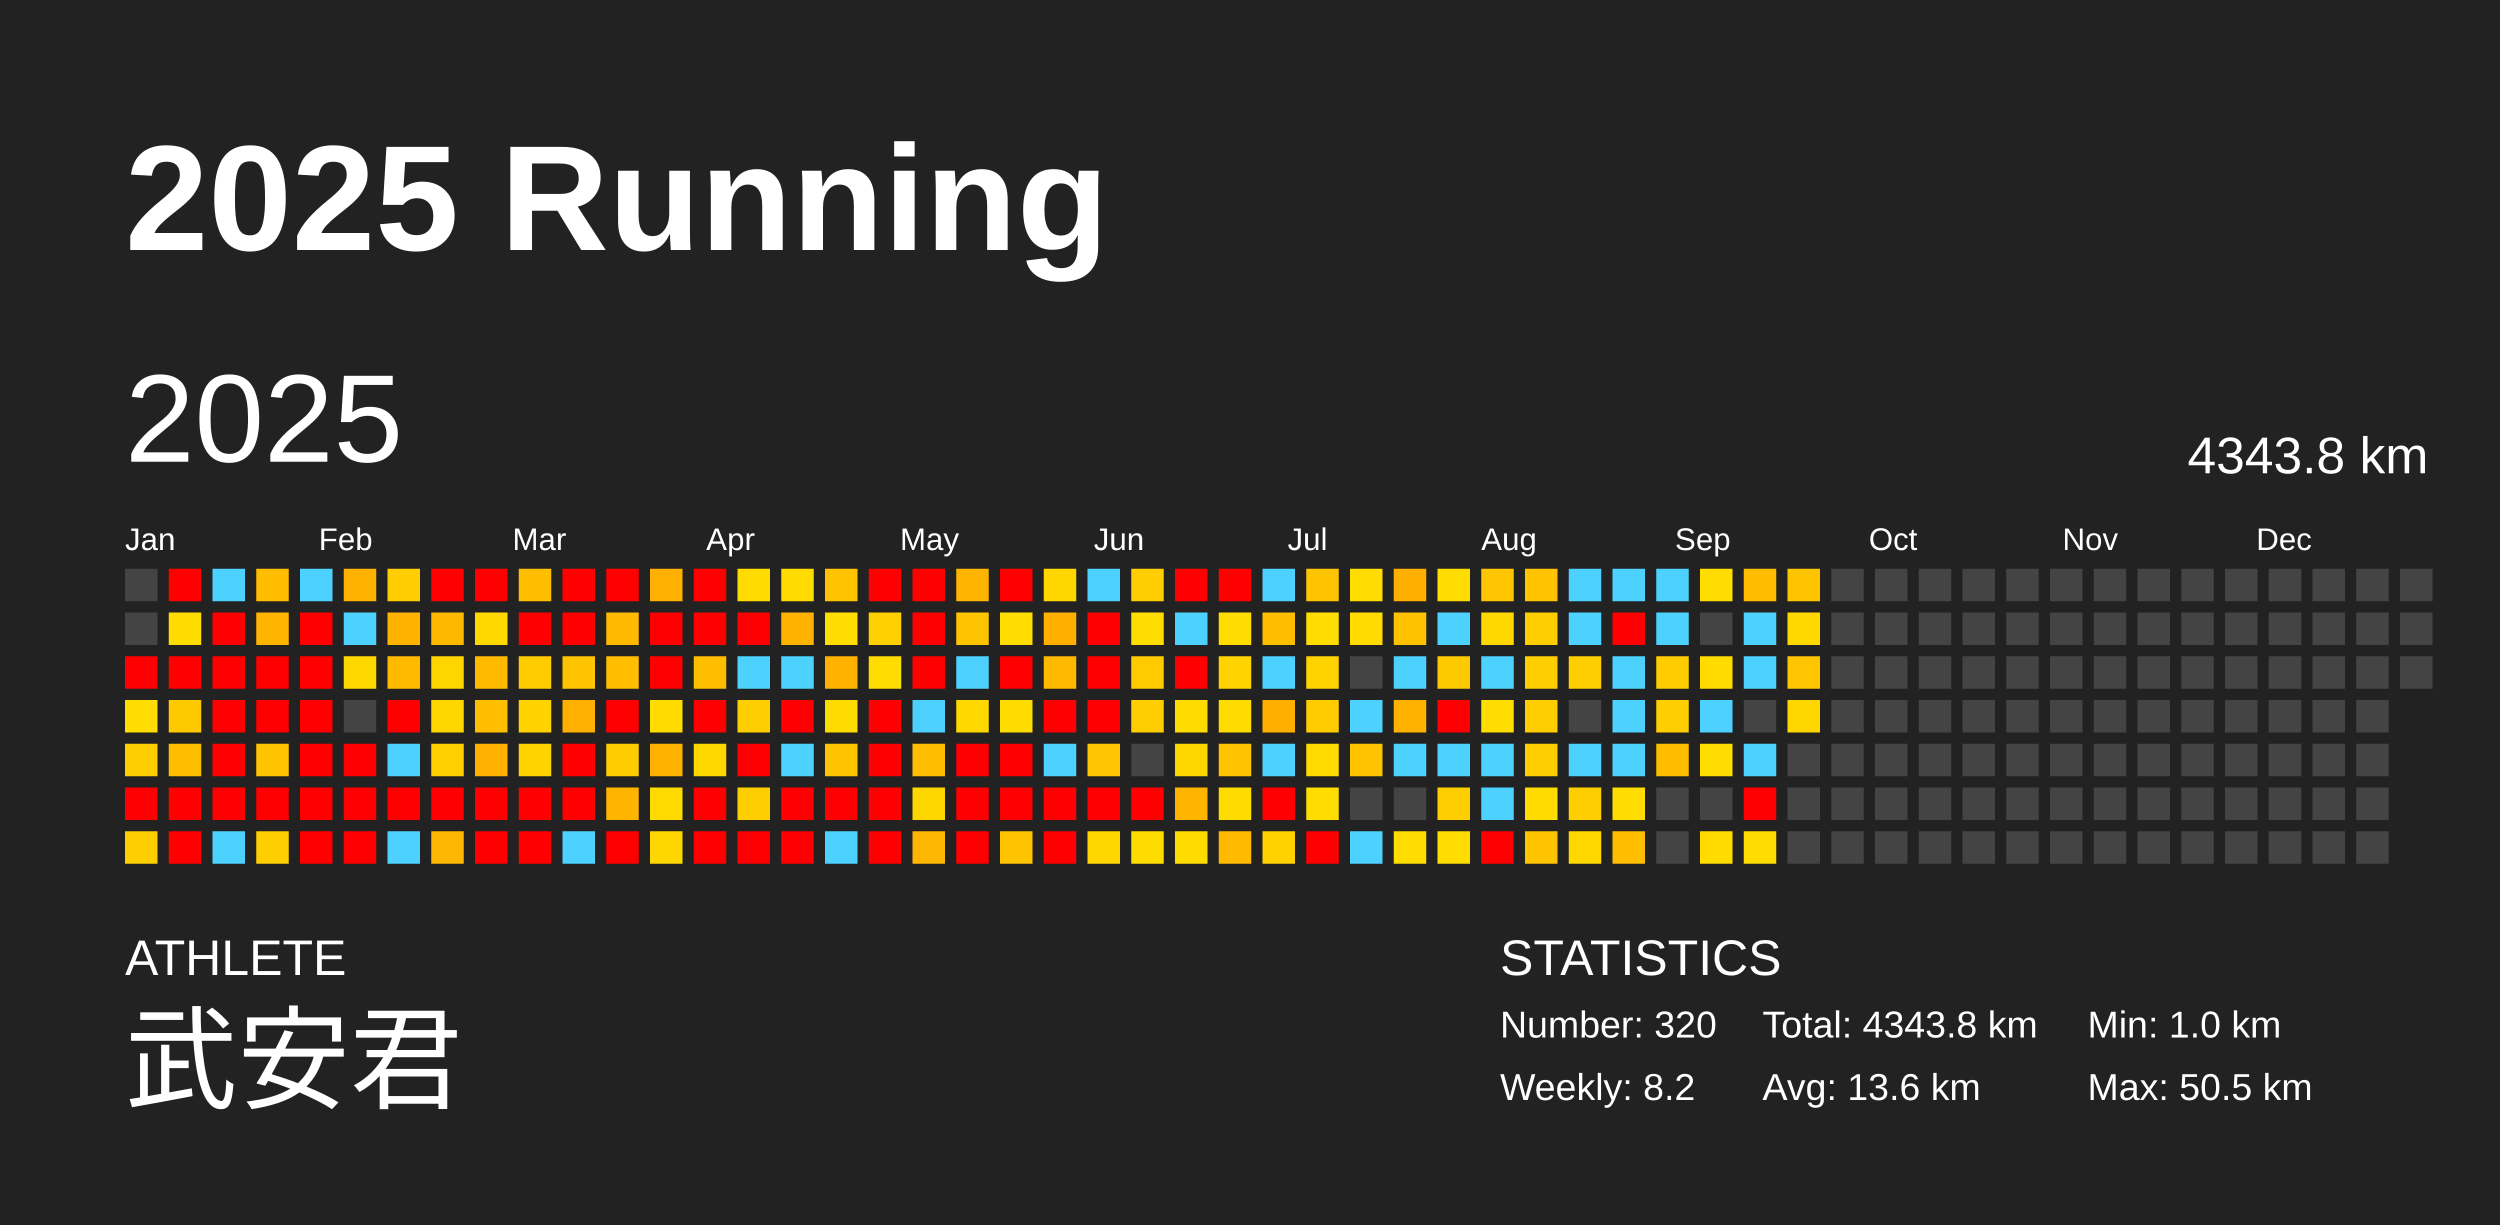
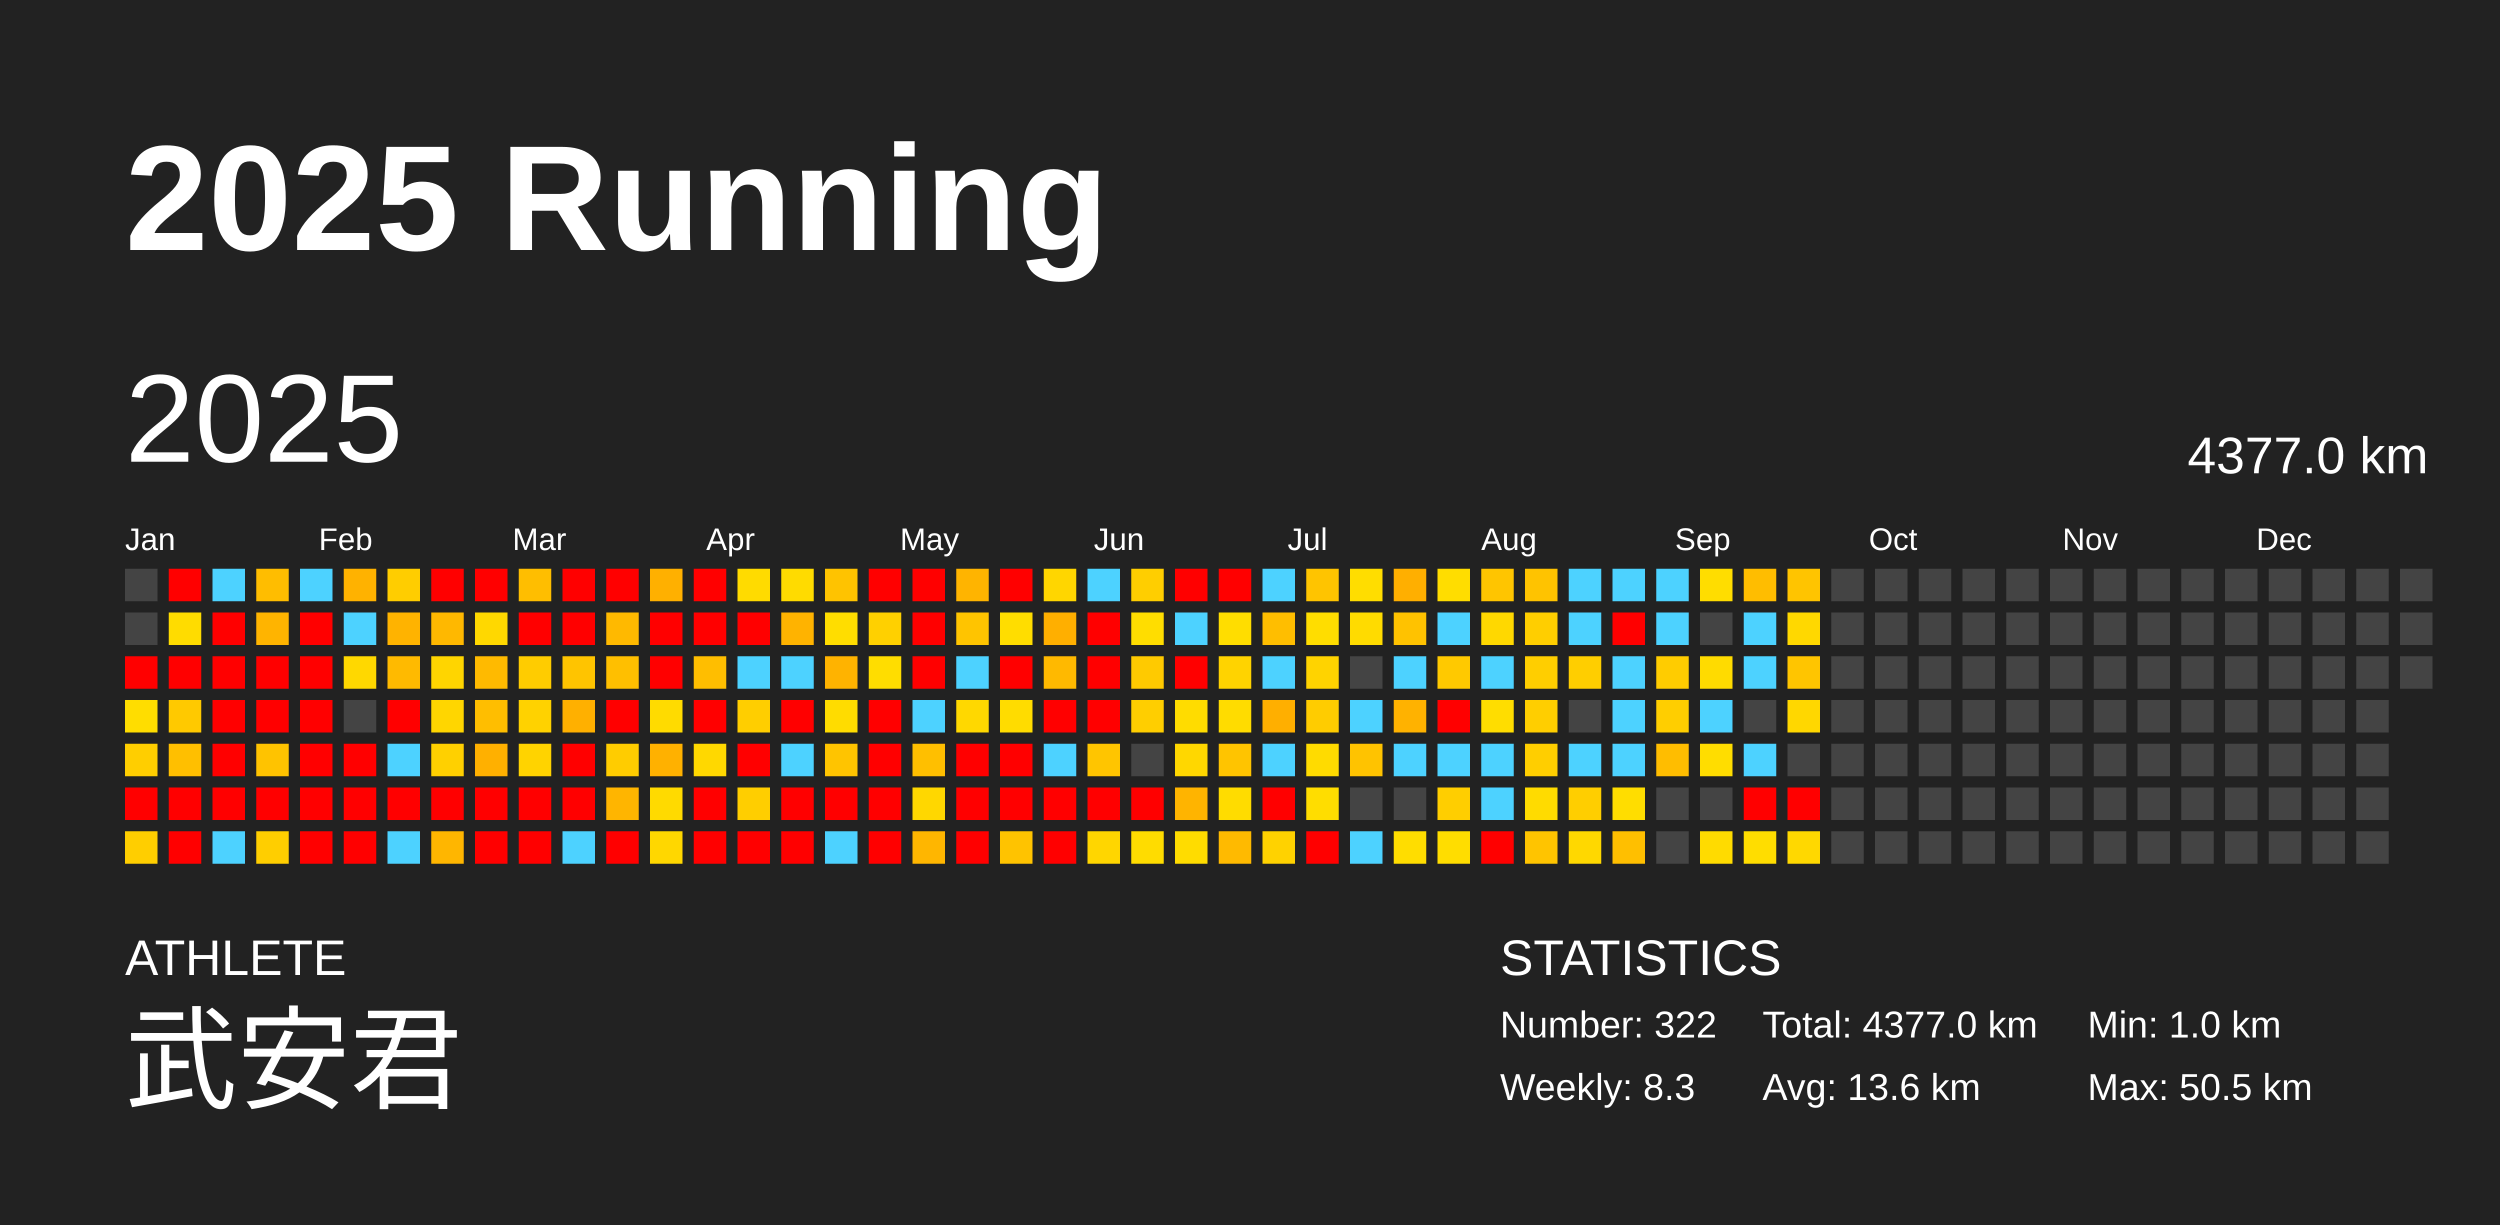
<svg xmlns="http://www.w3.org/2000/svg" baseProfile="full" height="98mm" version="1.1" viewBox="0,0,200,98" width="200mm">
  <defs />
  <rect fill="#222222" height="98" width="200" x="0" y="0" />
  <text fill="#FFFFFF" style="font-size:12px; font-family:Arial; font-weight:bold;" x="10" y="20">2025 Running</text>
  <text fill="#FFFFFF" style="font-size:4px; font-family:Arial" x="10" y="78">ATHLETE</text>
  <text fill="#FFFFFF" style="font-size:9px; font-family:Arial" x="10" y="88">武安君</text>
  <text fill="#FFFFFF" style="font-size:4px; font-family:Arial" x="120" y="78">STATISTICS</text>
-   <text fill="#FFFFFF" style="font-size:3px; font-family:Arial" x="120" y="83">Number: 320</text>
-   <text fill="#FFFFFF" style="font-size:3px; font-family:Arial" x="120" y="88">Weekly: 8.2</text>
-   <text fill="#FFFFFF" style="font-size:3px; font-family:Arial" x="141" y="83">Total: 4343.8 km</text>
+   <text fill="#FFFFFF" style="font-size:3px; font-family:Arial" x="120" y="83">Number: 322</text>
+   <text fill="#FFFFFF" style="font-size:3px; font-family:Arial" x="120" y="88">Weekly: 8.3</text>
+   <text fill="#FFFFFF" style="font-size:3px; font-family:Arial" x="141" y="83">Total: 4377.0 km</text>
  <text fill="#FFFFFF" style="font-size:3px; font-family:Arial" x="141" y="88">Avg: 13.6 km</text>
  <text fill="#FFFFFF" style="font-size:3px; font-family:Arial" x="167" y="83">Min: 1.0 km</text>
  <text fill="#FFFFFF" style="font-size:3px; font-family:Arial" x="167" y="88">Max: 50.5 km</text>
  <text dominant-baseline="hanging" fill="#FFFFFF" style="font-size:10.0px; font-family:Arial;" x="10" y="30">2025</text>
-   <text dominant-baseline="hanging" fill="#FFFFFF" style="font-size:4.125px; font-family:Arial;" x="175" y="35">4343.8 km</text>
+   <text dominant-baseline="hanging" fill="#FFFFFF" style="font-size:4.125px; font-family:Arial;" x="175" y="35">4377.0 km</text>
  <text fill="#FFFFFF" style="font-size:2.5px; font-family:Arial" x="10.0" y="44">Jan</text>
  <text fill="#FFFFFF" style="font-size:2.5px; font-family:Arial" x="25.5" y="44">Feb</text>
  <text fill="#FFFFFF" style="font-size:2.5px; font-family:Arial" x="41.0" y="44">Mar</text>
  <text fill="#FFFFFF" style="font-size:2.5px; font-family:Arial" x="56.5" y="44">Apr</text>
  <text fill="#FFFFFF" style="font-size:2.5px; font-family:Arial" x="72.0" y="44">May</text>
  <text fill="#FFFFFF" style="font-size:2.5px; font-family:Arial" x="87.5" y="44">Jun</text>
  <text fill="#FFFFFF" style="font-size:2.5px; font-family:Arial" x="103.0" y="44">Jul</text>
  <text fill="#FFFFFF" style="font-size:2.5px; font-family:Arial" x="118.5" y="44">Aug</text>
  <text fill="#FFFFFF" style="font-size:2.5px; font-family:Arial" x="134.0" y="44">Sep</text>
  <text fill="#FFFFFF" style="font-size:2.5px; font-family:Arial" x="149.5" y="44">Oct</text>
  <text fill="#FFFFFF" style="font-size:2.5px; font-family:Arial" x="165.0" y="44">Nov</text>
  <text fill="#FFFFFF" style="font-size:2.5px; font-family:Arial" x="180.5" y="44">Dec</text>
  <rect fill="#444444" height="2.6" width="2.6" x="10.0" y="45.5" />
  <rect fill="#444444" height="2.6" width="2.6" x="10.0" y="49.0" />
  <rect fill="red" height="2.6" width="2.6" x="10.0" y="52.5" />
  <rect fill="#ffdd00" height="2.6" width="2.6" x="10.0" y="56.0" />
  <rect fill="#ffce00" height="2.6" width="2.6" x="10.0" y="59.5" />
  <rect fill="red" height="2.6" width="2.6" x="10.0" y="63.0" />
  <rect fill="#ffce00" height="2.6" width="2.6" x="10.0" y="66.5" />
  <rect fill="red" height="2.6" width="2.6" x="13.5" y="45.5" />
  <rect fill="#ffdc00" height="2.6" width="2.6" x="13.5" y="49.0" />
  <rect fill="red" height="2.6" width="2.6" x="13.5" y="52.5" />
  <rect fill="#ffc900" height="2.6" width="2.6" x="13.5" y="56.0" />
  <rect fill="#ffbf00" height="2.6" width="2.6" x="13.5" y="59.5" />
  <rect fill="red" height="2.6" width="2.6" x="13.5" y="63.0" />
  <rect fill="red" height="2.6" width="2.6" x="13.5" y="66.5" />
  <rect fill="#4dd2ff" height="2.6" width="2.6" x="17.0" y="45.5" />
  <rect fill="red" height="2.6" width="2.6" x="17.0" y="49.0" />
  <rect fill="red" height="2.6" width="2.6" x="17.0" y="52.5" />
  <rect fill="red" height="2.6" width="2.6" x="17.0" y="56.0" />
  <rect fill="red" height="2.6" width="2.6" x="17.0" y="59.5" />
  <rect fill="red" height="2.6" width="2.6" x="17.0" y="63.0" />
  <rect fill="#4dd2ff" height="2.6" width="2.6" x="17.0" y="66.5" />
  <rect fill="#ffbd00" height="2.6" width="2.6" x="20.5" y="45.5" />
  <rect fill="#ffb400" height="2.6" width="2.6" x="20.5" y="49.0" />
  <rect fill="red" height="2.6" width="2.6" x="20.5" y="52.5" />
  <rect fill="red" height="2.6" width="2.6" x="20.5" y="56.0" />
  <rect fill="#ffc300" height="2.6" width="2.6" x="20.5" y="59.5" />
  <rect fill="red" height="2.6" width="2.6" x="20.5" y="63.0" />
  <rect fill="#ffce00" height="2.6" width="2.6" x="20.5" y="66.5" />
  <rect fill="#4dd2ff" height="2.6" width="2.6" x="24.0" y="45.5" />
  <rect fill="red" height="2.6" width="2.6" x="24.0" y="49.0" />
  <rect fill="red" height="2.6" width="2.6" x="24.0" y="52.5" />
  <rect fill="red" height="2.6" width="2.6" x="24.0" y="56.0" />
  <rect fill="red" height="2.6" width="2.6" x="24.0" y="59.5" />
  <rect fill="red" height="2.6" width="2.6" x="24.0" y="63.0" />
  <rect fill="red" height="2.6" width="2.6" x="24.0" y="66.5" />
  <rect fill="#ffb200" height="2.6" width="2.6" x="27.5" y="45.5" />
  <rect fill="#4dd2ff" height="2.6" width="2.6" x="27.5" y="49.0" />
  <rect fill="#ffd800" height="2.6" width="2.6" x="27.5" y="52.5" />
  <rect fill="#444444" height="2.6" width="2.6" x="27.5" y="56.0" />
  <rect fill="red" height="2.6" width="2.6" x="27.5" y="59.5" />
  <rect fill="red" height="2.6" width="2.6" x="27.5" y="63.0" />
  <rect fill="red" height="2.6" width="2.6" x="27.5" y="66.5" />
  <rect fill="#ffcd00" height="2.6" width="2.6" x="31.0" y="45.5" />
  <rect fill="#ffb300" height="2.6" width="2.6" x="31.0" y="49.0" />
  <rect fill="#ffba00" height="2.6" width="2.6" x="31.0" y="52.5" />
  <rect fill="red" height="2.6" width="2.6" x="31.0" y="56.0" />
  <rect fill="#4dd2ff" height="2.6" width="2.6" x="31.0" y="59.5" />
  <rect fill="red" height="2.6" width="2.6" x="31.0" y="63.0" />
  <rect fill="#4dd2ff" height="2.6" width="2.6" x="31.0" y="66.5" />
  <rect fill="red" height="2.6" width="2.6" x="34.5" y="45.5" />
  <rect fill="#ffb800" height="2.6" width="2.6" x="34.5" y="49.0" />
  <rect fill="#ffd500" height="2.6" width="2.6" x="34.5" y="52.5" />
  <rect fill="#ffd600" height="2.6" width="2.6" x="34.5" y="56.0" />
  <rect fill="#ffd000" height="2.6" width="2.6" x="34.5" y="59.5" />
  <rect fill="red" height="2.6" width="2.6" x="34.5" y="63.0" />
  <rect fill="#ffb600" height="2.6" width="2.6" x="34.5" y="66.5" />
  <rect fill="red" height="2.6" width="2.6" x="38.0" y="45.5" />
  <rect fill="#ffd800" height="2.6" width="2.6" x="38.0" y="49.0" />
  <rect fill="#ffba00" height="2.6" width="2.6" x="38.0" y="52.5" />
  <rect fill="#ffbe00" height="2.6" width="2.6" x="38.0" y="56.0" />
  <rect fill="#ffb000" height="2.6" width="2.6" x="38.0" y="59.5" />
  <rect fill="red" height="2.6" width="2.6" x="38.0" y="63.0" />
  <rect fill="red" height="2.6" width="2.6" x="38.0" y="66.5" />
  <rect fill="#ffbe00" height="2.6" width="2.6" x="41.5" y="45.5" />
  <rect fill="red" height="2.6" width="2.6" x="41.5" y="49.0" />
  <rect fill="#ffcc00" height="2.6" width="2.6" x="41.5" y="52.5" />
  <rect fill="#ffd200" height="2.6" width="2.6" x="41.5" y="56.0" />
  <rect fill="#ffd300" height="2.6" width="2.6" x="41.5" y="59.5" />
  <rect fill="red" height="2.6" width="2.6" x="41.5" y="63.0" />
  <rect fill="red" height="2.6" width="2.6" x="41.5" y="66.5" />
  <rect fill="red" height="2.6" width="2.6" x="45.0" y="45.5" />
  <rect fill="red" height="2.6" width="2.6" x="45.0" y="49.0" />
  <rect fill="#ffc400" height="2.6" width="2.6" x="45.0" y="52.5" />
  <rect fill="#ffb000" height="2.6" width="2.6" x="45.0" y="56.0" />
  <rect fill="red" height="2.6" width="2.6" x="45.0" y="59.5" />
  <rect fill="red" height="2.6" width="2.6" x="45.0" y="63.0" />
  <rect fill="#4dd2ff" height="2.6" width="2.6" x="45.0" y="66.5" />
  <rect fill="red" height="2.6" width="2.6" x="48.5" y="45.5" />
  <rect fill="#ffb900" height="2.6" width="2.6" x="48.5" y="49.0" />
  <rect fill="#ffbf00" height="2.6" width="2.6" x="48.5" y="52.5" />
  <rect fill="red" height="2.6" width="2.6" x="48.5" y="56.0" />
  <rect fill="#ffcc00" height="2.6" width="2.6" x="48.5" y="59.5" />
  <rect fill="#ffb500" height="2.6" width="2.6" x="48.5" y="63.0" />
  <rect fill="red" height="2.6" width="2.6" x="48.5" y="66.5" />
  <rect fill="#ffb000" height="2.6" width="2.6" x="52.0" y="45.5" />
  <rect fill="red" height="2.6" width="2.6" x="52.0" y="49.0" />
  <rect fill="red" height="2.6" width="2.6" x="52.0" y="52.5" />
  <rect fill="#ffdb00" height="2.6" width="2.6" x="52.0" y="56.0" />
  <rect fill="#ffb100" height="2.6" width="2.6" x="52.0" y="59.5" />
  <rect fill="#ffda00" height="2.6" width="2.6" x="52.0" y="63.0" />
  <rect fill="#ffd700" height="2.6" width="2.6" x="52.0" y="66.5" />
  <rect fill="red" height="2.6" width="2.6" x="55.5" y="45.5" />
  <rect fill="red" height="2.6" width="2.6" x="55.5" y="49.0" />
  <rect fill="#ffbe00" height="2.6" width="2.6" x="55.5" y="52.5" />
  <rect fill="red" height="2.6" width="2.6" x="55.5" y="56.0" />
  <rect fill="#ffd800" height="2.6" width="2.6" x="55.5" y="59.5" />
  <rect fill="red" height="2.6" width="2.6" x="55.5" y="63.0" />
  <rect fill="red" height="2.6" width="2.6" x="55.5" y="66.5" />
  <rect fill="#ffdb00" height="2.6" width="2.6" x="59.0" y="45.5" />
  <rect fill="red" height="2.6" width="2.6" x="59.0" y="49.0" />
  <rect fill="#4dd2ff" height="2.6" width="2.6" x="59.0" y="52.5" />
  <rect fill="#ffce00" height="2.6" width="2.6" x="59.0" y="56.0" />
  <rect fill="red" height="2.6" width="2.6" x="59.0" y="59.5" />
  <rect fill="#ffce00" height="2.6" width="2.6" x="59.0" y="63.0" />
  <rect fill="red" height="2.6" width="2.6" x="59.0" y="66.5" />
  <rect fill="#ffdb00" height="2.6" width="2.6" x="62.5" y="45.5" />
  <rect fill="#ffb300" height="2.6" width="2.6" x="62.5" y="49.0" />
  <rect fill="#4dd2ff" height="2.6" width="2.6" x="62.5" y="52.5" />
  <rect fill="red" height="2.6" width="2.6" x="62.5" y="56.0" />
  <rect fill="#4dd2ff" height="2.6" width="2.6" x="62.5" y="59.5" />
  <rect fill="red" height="2.6" width="2.6" x="62.5" y="63.0" />
  <rect fill="red" height="2.6" width="2.6" x="62.5" y="66.5" />
  <rect fill="#ffc300" height="2.6" width="2.6" x="66.0" y="45.5" />
  <rect fill="#ffdd00" height="2.6" width="2.6" x="66.0" y="49.0" />
  <rect fill="#ffb300" height="2.6" width="2.6" x="66.0" y="52.5" />
  <rect fill="#ffdc00" height="2.6" width="2.6" x="66.0" y="56.0" />
  <rect fill="#ffc400" height="2.6" width="2.6" x="66.0" y="59.5" />
  <rect fill="red" height="2.6" width="2.6" x="66.0" y="63.0" />
  <rect fill="#4dd2ff" height="2.6" width="2.6" x="66.0" y="66.5" />
  <rect fill="red" height="2.6" width="2.6" x="69.5" y="45.5" />
  <rect fill="#ffd000" height="2.6" width="2.6" x="69.5" y="49.0" />
  <rect fill="#ffdd00" height="2.6" width="2.6" x="69.5" y="52.5" />
  <rect fill="red" height="2.6" width="2.6" x="69.5" y="56.0" />
  <rect fill="red" height="2.6" width="2.6" x="69.5" y="59.5" />
  <rect fill="red" height="2.6" width="2.6" x="69.5" y="63.0" />
  <rect fill="red" height="2.6" width="2.6" x="69.5" y="66.5" />
  <rect fill="red" height="2.6" width="2.6" x="73.0" y="45.5" />
  <rect fill="red" height="2.6" width="2.6" x="73.0" y="49.0" />
  <rect fill="red" height="2.6" width="2.6" x="73.0" y="52.5" />
  <rect fill="#4dd2ff" height="2.6" width="2.6" x="73.0" y="56.0" />
  <rect fill="#ffbf00" height="2.6" width="2.6" x="73.0" y="59.5" />
  <rect fill="#ffd700" height="2.6" width="2.6" x="73.0" y="63.0" />
  <rect fill="#ffb600" height="2.6" width="2.6" x="73.0" y="66.5" />
  <rect fill="#ffb400" height="2.6" width="2.6" x="76.5" y="45.5" />
  <rect fill="#ffc400" height="2.6" width="2.6" x="76.5" y="49.0" />
  <rect fill="#4dd2ff" height="2.6" width="2.6" x="76.5" y="52.5" />
  <rect fill="#ffd800" height="2.6" width="2.6" x="76.5" y="56.0" />
  <rect fill="red" height="2.6" width="2.6" x="76.5" y="59.5" />
  <rect fill="red" height="2.6" width="2.6" x="76.5" y="63.0" />
  <rect fill="red" height="2.6" width="2.6" x="76.5" y="66.5" />
  <rect fill="red" height="2.6" width="2.6" x="80.0" y="45.5" />
  <rect fill="#ffdd00" height="2.6" width="2.6" x="80.0" y="49.0" />
  <rect fill="red" height="2.6" width="2.6" x="80.0" y="52.5" />
  <rect fill="#ffdc00" height="2.6" width="2.6" x="80.0" y="56.0" />
  <rect fill="red" height="2.6" width="2.6" x="80.0" y="59.5" />
  <rect fill="red" height="2.6" width="2.6" x="80.0" y="63.0" />
  <rect fill="#ffc300" height="2.6" width="2.6" x="80.0" y="66.5" />
  <rect fill="#ffd600" height="2.6" width="2.6" x="83.5" y="45.5" />
  <rect fill="#ffaf00" height="2.6" width="2.6" x="83.5" y="49.0" />
  <rect fill="#ffb900" height="2.6" width="2.6" x="83.5" y="52.5" />
  <rect fill="red" height="2.6" width="2.6" x="83.5" y="56.0" />
  <rect fill="#4dd2ff" height="2.6" width="2.6" x="83.5" y="59.5" />
  <rect fill="red" height="2.6" width="2.6" x="83.5" y="63.0" />
  <rect fill="red" height="2.6" width="2.6" x="83.5" y="66.5" />
  <rect fill="#4dd2ff" height="2.6" width="2.6" x="87.0" y="45.5" />
  <rect fill="red" height="2.6" width="2.6" x="87.0" y="49.0" />
  <rect fill="red" height="2.6" width="2.6" x="87.0" y="52.5" />
  <rect fill="red" height="2.6" width="2.6" x="87.0" y="56.0" />
  <rect fill="#ffc500" height="2.6" width="2.6" x="87.0" y="59.5" />
  <rect fill="red" height="2.6" width="2.6" x="87.0" y="63.0" />
  <rect fill="#ffd600" height="2.6" width="2.6" x="87.0" y="66.5" />
  <rect fill="#ffce00" height="2.6" width="2.6" x="90.5" y="45.5" />
  <rect fill="#ffdd00" height="2.6" width="2.6" x="90.5" y="49.0" />
  <rect fill="#ffca00" height="2.6" width="2.6" x="90.5" y="52.5" />
  <rect fill="#ffce00" height="2.6" width="2.6" x="90.5" y="56.0" />
  <rect fill="#444444" height="2.6" width="2.6" x="90.5" y="59.5" />
  <rect fill="red" height="2.6" width="2.6" x="90.5" y="63.0" />
  <rect fill="#ffdc00" height="2.6" width="2.6" x="90.5" y="66.5" />
  <rect fill="red" height="2.6" width="2.6" x="94.0" y="45.5" />
  <rect fill="#4dd2ff" height="2.6" width="2.6" x="94.0" y="49.0" />
  <rect fill="red" height="2.6" width="2.6" x="94.0" y="52.5" />
  <rect fill="#ffdc00" height="2.6" width="2.6" x="94.0" y="56.0" />
  <rect fill="#ffd700" height="2.6" width="2.6" x="94.0" y="59.5" />
  <rect fill="#ffb400" height="2.6" width="2.6" x="94.0" y="63.0" />
  <rect fill="#ffdc00" height="2.6" width="2.6" x="94.0" y="66.5" />
  <rect fill="red" height="2.6" width="2.6" x="97.5" y="45.5" />
  <rect fill="#ffdd00" height="2.6" width="2.6" x="97.5" y="49.0" />
  <rect fill="#ffd300" height="2.6" width="2.6" x="97.5" y="52.5" />
  <rect fill="#ffdc00" height="2.6" width="2.6" x="97.5" y="56.0" />
  <rect fill="#ffc400" height="2.6" width="2.6" x="97.5" y="59.5" />
  <rect fill="#ffdc00" height="2.6" width="2.6" x="97.5" y="63.0" />
  <rect fill="#ffba00" height="2.6" width="2.6" x="97.5" y="66.5" />
  <rect fill="#4dd2ff" height="2.6" width="2.6" x="101.0" y="45.5" />
  <rect fill="#ffbe00" height="2.6" width="2.6" x="101.0" y="49.0" />
  <rect fill="#4dd2ff" height="2.6" width="2.6" x="101.0" y="52.5" />
  <rect fill="#ffaf00" height="2.6" width="2.6" x="101.0" y="56.0" />
  <rect fill="#4dd2ff" height="2.6" width="2.6" x="101.0" y="59.5" />
  <rect fill="red" height="2.6" width="2.6" x="101.0" y="63.0" />
  <rect fill="#ffd200" height="2.6" width="2.6" x="101.0" y="66.5" />
  <rect fill="#ffc400" height="2.6" width="2.6" x="104.5" y="45.5" />
  <rect fill="#ffdd00" height="2.6" width="2.6" x="104.5" y="49.0" />
  <rect fill="#ffd300" height="2.6" width="2.6" x="104.5" y="52.5" />
  <rect fill="#ffcc00" height="2.6" width="2.6" x="104.5" y="56.0" />
  <rect fill="#ffdb00" height="2.6" width="2.6" x="104.5" y="59.5" />
  <rect fill="#ffdd00" height="2.6" width="2.6" x="104.5" y="63.0" />
  <rect fill="red" height="2.6" width="2.6" x="104.5" y="66.5" />
  <rect fill="#ffdd00" height="2.6" width="2.6" x="108.0" y="45.5" />
  <rect fill="#ffdb00" height="2.6" width="2.6" x="108.0" y="49.0" />
  <rect fill="#444444" height="2.6" width="2.6" x="108.0" y="52.5" />
  <rect fill="#4dd2ff" height="2.6" width="2.6" x="108.0" y="56.0" />
  <rect fill="#ffc300" height="2.6" width="2.6" x="108.0" y="59.5" />
  <rect fill="#444444" height="2.6" width="2.6" x="108.0" y="63.0" />
  <rect fill="#4dd2ff" height="2.6" width="2.6" x="108.0" y="66.5" />
  <rect fill="#ffaf00" height="2.6" width="2.6" x="111.5" y="45.5" />
  <rect fill="#ffc200" height="2.6" width="2.6" x="111.5" y="49.0" />
  <rect fill="#4dd2ff" height="2.6" width="2.6" x="111.5" y="52.5" />
  <rect fill="#ffb200" height="2.6" width="2.6" x="111.5" y="56.0" />
  <rect fill="#4dd2ff" height="2.6" width="2.6" x="111.5" y="59.5" />
  <rect fill="#444444" height="2.6" width="2.6" x="111.5" y="63.0" />
  <rect fill="#ffdd00" height="2.6" width="2.6" x="111.5" y="66.5" />
  <rect fill="#ffdd00" height="2.6" width="2.6" x="115.0" y="45.5" />
  <rect fill="#4dd2ff" height="2.6" width="2.6" x="115.0" y="49.0" />
  <rect fill="#ffc900" height="2.6" width="2.6" x="115.0" y="52.5" />
  <rect fill="red" height="2.6" width="2.6" x="115.0" y="56.0" />
  <rect fill="#4dd2ff" height="2.6" width="2.6" x="115.0" y="59.5" />
  <rect fill="#ffce00" height="2.6" width="2.6" x="115.0" y="63.0" />
  <rect fill="#ffdd00" height="2.6" width="2.6" x="115.0" y="66.5" />
  <rect fill="#ffc500" height="2.6" width="2.6" x="118.5" y="45.5" />
  <rect fill="#ffd800" height="2.6" width="2.6" x="118.5" y="49.0" />
  <rect fill="#4dd2ff" height="2.6" width="2.6" x="118.5" y="52.5" />
  <rect fill="#ffdd00" height="2.6" width="2.6" x="118.5" y="56.0" />
  <rect fill="#4dd2ff" height="2.6" width="2.6" x="118.5" y="59.5" />
  <rect fill="#4dd2ff" height="2.6" width="2.6" x="118.5" y="63.0" />
  <rect fill="red" height="2.6" width="2.6" x="118.5" y="66.5" />
  <rect fill="#ffc300" height="2.6" width="2.6" x="122.0" y="45.5" />
  <rect fill="#ffce00" height="2.6" width="2.6" x="122.0" y="49.0" />
  <rect fill="#ffce00" height="2.6" width="2.6" x="122.0" y="52.5" />
  <rect fill="#ffce00" height="2.6" width="2.6" x="122.0" y="56.0" />
  <rect fill="#ffce00" height="2.6" width="2.6" x="122.0" y="59.5" />
  <rect fill="#ffdb00" height="2.6" width="2.6" x="122.0" y="63.0" />
  <rect fill="#ffc400" height="2.6" width="2.6" x="122.0" y="66.5" />
  <rect fill="#4dd2ff" height="2.6" width="2.6" x="125.5" y="45.5" />
  <rect fill="#4dd2ff" height="2.6" width="2.6" x="125.5" y="49.0" />
  <rect fill="#ffce00" height="2.6" width="2.6" x="125.5" y="52.5" />
  <rect fill="#444444" height="2.6" width="2.6" x="125.5" y="56.0" />
  <rect fill="#4dd2ff" height="2.6" width="2.6" x="125.5" y="59.5" />
  <rect fill="#ffce00" height="2.6" width="2.6" x="125.5" y="63.0" />
  <rect fill="#ffd800" height="2.6" width="2.6" x="125.5" y="66.5" />
  <rect fill="#4dd2ff" height="2.6" width="2.6" x="129.0" y="45.5" />
  <rect fill="red" height="2.6" width="2.6" x="129.0" y="49.0" />
  <rect fill="#4dd2ff" height="2.6" width="2.6" x="129.0" y="52.5" />
  <rect fill="#4dd2ff" height="2.6" width="2.6" x="129.0" y="56.0" />
  <rect fill="#4dd2ff" height="2.6" width="2.6" x="129.0" y="59.5" />
  <rect fill="#ffdd00" height="2.6" width="2.6" x="129.0" y="63.0" />
  <rect fill="#ffbf00" height="2.6" width="2.6" x="129.0" y="66.5" />
  <rect fill="#4dd2ff" height="2.6" width="2.6" x="132.5" y="45.5" />
  <rect fill="#4dd2ff" height="2.6" width="2.6" x="132.5" y="49.0" />
  <rect fill="#ffcc00" height="2.6" width="2.6" x="132.5" y="52.5" />
  <rect fill="#ffce00" height="2.6" width="2.6" x="132.5" y="56.0" />
  <rect fill="#ffbd00" height="2.6" width="2.6" x="132.5" y="59.5" />
  <rect fill="#444444" height="2.6" width="2.6" x="132.5" y="63.0" />
  <rect fill="#444444" height="2.6" width="2.6" x="132.5" y="66.5" />
  <rect fill="#ffdd00" height="2.6" width="2.6" x="136.0" y="45.5" />
  <rect fill="#444444" height="2.6" width="2.6" x="136.0" y="49.0" />
  <rect fill="#ffdb00" height="2.6" width="2.6" x="136.0" y="52.5" />
  <rect fill="#4dd2ff" height="2.6" width="2.6" x="136.0" y="56.0" />
  <rect fill="#ffdd00" height="2.6" width="2.6" x="136.0" y="59.5" />
  <rect fill="#444444" height="2.6" width="2.6" x="136.0" y="63.0" />
  <rect fill="#ffdb00" height="2.6" width="2.6" x="136.0" y="66.5" />
  <rect fill="#ffbd00" height="2.6" width="2.6" x="139.5" y="45.5" />
  <rect fill="#4dd2ff" height="2.6" width="2.6" x="139.5" y="49.0" />
  <rect fill="#4dd2ff" height="2.6" width="2.6" x="139.5" y="52.5" />
  <rect fill="#444444" height="2.6" width="2.6" x="139.5" y="56.0" />
  <rect fill="#4dd2ff" height="2.6" width="2.6" x="139.5" y="59.5" />
  <rect fill="red" height="2.6" width="2.6" x="139.5" y="63.0" />
  <rect fill="#ffdd00" height="2.6" width="2.6" x="139.5" y="66.5" />
  <rect fill="#ffc400" height="2.6" width="2.6" x="143.0" y="45.5" />
  <rect fill="#ffd800" height="2.6" width="2.6" x="143.0" y="49.0" />
  <rect fill="#ffc500" height="2.6" width="2.6" x="143.0" y="52.5" />
  <rect fill="#ffd700" height="2.6" width="2.6" x="143.0" y="56.0" />
  <rect fill="#444444" height="2.6" width="2.6" x="143.0" y="59.5" />
-   <rect fill="#444444" height="2.6" width="2.6" x="143.0" y="63.0" />
-   <rect fill="#444444" height="2.6" width="2.6" x="143.0" y="66.5" />
+   <rect fill="red" height="2.6" width="2.6" x="143.0" y="63.0" />
+   <rect fill="#ffd800" height="2.6" width="2.6" x="143.0" y="66.5" />
  <rect fill="#444444" height="2.6" width="2.6" x="146.5" y="45.5" />
  <rect fill="#444444" height="2.6" width="2.6" x="146.5" y="49.0" />
  <rect fill="#444444" height="2.6" width="2.6" x="146.5" y="52.5" />
  <rect fill="#444444" height="2.6" width="2.6" x="146.5" y="56.0" />
  <rect fill="#444444" height="2.6" width="2.6" x="146.5" y="59.5" />
  <rect fill="#444444" height="2.6" width="2.6" x="146.5" y="63.0" />
  <rect fill="#444444" height="2.6" width="2.6" x="146.5" y="66.5" />
  <rect fill="#444444" height="2.6" width="2.6" x="150.0" y="45.5" />
  <rect fill="#444444" height="2.6" width="2.6" x="150.0" y="49.0" />
  <rect fill="#444444" height="2.6" width="2.6" x="150.0" y="52.5" />
  <rect fill="#444444" height="2.6" width="2.6" x="150.0" y="56.0" />
  <rect fill="#444444" height="2.6" width="2.6" x="150.0" y="59.5" />
  <rect fill="#444444" height="2.6" width="2.6" x="150.0" y="63.0" />
  <rect fill="#444444" height="2.6" width="2.6" x="150.0" y="66.5" />
  <rect fill="#444444" height="2.6" width="2.6" x="153.5" y="45.5" />
  <rect fill="#444444" height="2.6" width="2.6" x="153.5" y="49.0" />
  <rect fill="#444444" height="2.6" width="2.6" x="153.5" y="52.5" />
  <rect fill="#444444" height="2.6" width="2.6" x="153.5" y="56.0" />
  <rect fill="#444444" height="2.6" width="2.6" x="153.5" y="59.5" />
  <rect fill="#444444" height="2.6" width="2.6" x="153.5" y="63.0" />
  <rect fill="#444444" height="2.6" width="2.6" x="153.5" y="66.5" />
  <rect fill="#444444" height="2.6" width="2.6" x="157.0" y="45.5" />
  <rect fill="#444444" height="2.6" width="2.6" x="157.0" y="49.0" />
  <rect fill="#444444" height="2.6" width="2.6" x="157.0" y="52.5" />
  <rect fill="#444444" height="2.6" width="2.6" x="157.0" y="56.0" />
  <rect fill="#444444" height="2.6" width="2.6" x="157.0" y="59.5" />
  <rect fill="#444444" height="2.6" width="2.6" x="157.0" y="63.0" />
  <rect fill="#444444" height="2.6" width="2.6" x="157.0" y="66.5" />
  <rect fill="#444444" height="2.6" width="2.6" x="160.5" y="45.5" />
  <rect fill="#444444" height="2.6" width="2.6" x="160.5" y="49.0" />
  <rect fill="#444444" height="2.6" width="2.6" x="160.5" y="52.5" />
  <rect fill="#444444" height="2.6" width="2.6" x="160.5" y="56.0" />
  <rect fill="#444444" height="2.6" width="2.6" x="160.5" y="59.5" />
  <rect fill="#444444" height="2.6" width="2.6" x="160.5" y="63.0" />
  <rect fill="#444444" height="2.6" width="2.6" x="160.5" y="66.5" />
  <rect fill="#444444" height="2.6" width="2.6" x="164.0" y="45.5" />
  <rect fill="#444444" height="2.6" width="2.6" x="164.0" y="49.0" />
  <rect fill="#444444" height="2.6" width="2.6" x="164.0" y="52.5" />
  <rect fill="#444444" height="2.6" width="2.6" x="164.0" y="56.0" />
  <rect fill="#444444" height="2.6" width="2.6" x="164.0" y="59.5" />
  <rect fill="#444444" height="2.6" width="2.6" x="164.0" y="63.0" />
  <rect fill="#444444" height="2.6" width="2.6" x="164.0" y="66.5" />
  <rect fill="#444444" height="2.6" width="2.6" x="167.5" y="45.5" />
  <rect fill="#444444" height="2.6" width="2.6" x="167.5" y="49.0" />
  <rect fill="#444444" height="2.6" width="2.6" x="167.5" y="52.5" />
  <rect fill="#444444" height="2.6" width="2.6" x="167.5" y="56.0" />
  <rect fill="#444444" height="2.6" width="2.6" x="167.5" y="59.5" />
  <rect fill="#444444" height="2.6" width="2.6" x="167.5" y="63.0" />
  <rect fill="#444444" height="2.6" width="2.6" x="167.5" y="66.5" />
  <rect fill="#444444" height="2.6" width="2.6" x="171.0" y="45.5" />
  <rect fill="#444444" height="2.6" width="2.6" x="171.0" y="49.0" />
  <rect fill="#444444" height="2.6" width="2.6" x="171.0" y="52.5" />
  <rect fill="#444444" height="2.6" width="2.6" x="171.0" y="56.0" />
  <rect fill="#444444" height="2.6" width="2.6" x="171.0" y="59.5" />
  <rect fill="#444444" height="2.6" width="2.6" x="171.0" y="63.0" />
  <rect fill="#444444" height="2.6" width="2.6" x="171.0" y="66.5" />
  <rect fill="#444444" height="2.6" width="2.6" x="174.5" y="45.5" />
  <rect fill="#444444" height="2.6" width="2.6" x="174.5" y="49.0" />
  <rect fill="#444444" height="2.6" width="2.6" x="174.5" y="52.5" />
  <rect fill="#444444" height="2.6" width="2.6" x="174.5" y="56.0" />
  <rect fill="#444444" height="2.6" width="2.6" x="174.5" y="59.5" />
  <rect fill="#444444" height="2.6" width="2.6" x="174.5" y="63.0" />
  <rect fill="#444444" height="2.6" width="2.6" x="174.5" y="66.5" />
  <rect fill="#444444" height="2.6" width="2.6" x="178.0" y="45.5" />
  <rect fill="#444444" height="2.6" width="2.6" x="178.0" y="49.0" />
  <rect fill="#444444" height="2.6" width="2.6" x="178.0" y="52.5" />
  <rect fill="#444444" height="2.6" width="2.6" x="178.0" y="56.0" />
  <rect fill="#444444" height="2.6" width="2.6" x="178.0" y="59.5" />
  <rect fill="#444444" height="2.6" width="2.6" x="178.0" y="63.0" />
  <rect fill="#444444" height="2.6" width="2.6" x="178.0" y="66.5" />
  <rect fill="#444444" height="2.6" width="2.6" x="181.5" y="45.5" />
  <rect fill="#444444" height="2.6" width="2.6" x="181.5" y="49.0" />
  <rect fill="#444444" height="2.6" width="2.6" x="181.5" y="52.5" />
  <rect fill="#444444" height="2.6" width="2.6" x="181.5" y="56.0" />
  <rect fill="#444444" height="2.6" width="2.6" x="181.5" y="59.5" />
  <rect fill="#444444" height="2.6" width="2.6" x="181.5" y="63.0" />
  <rect fill="#444444" height="2.6" width="2.6" x="181.5" y="66.5" />
  <rect fill="#444444" height="2.6" width="2.6" x="185.0" y="45.5" />
  <rect fill="#444444" height="2.6" width="2.6" x="185.0" y="49.0" />
  <rect fill="#444444" height="2.6" width="2.6" x="185.0" y="52.5" />
  <rect fill="#444444" height="2.6" width="2.6" x="185.0" y="56.0" />
  <rect fill="#444444" height="2.6" width="2.6" x="185.0" y="59.5" />
  <rect fill="#444444" height="2.6" width="2.6" x="185.0" y="63.0" />
  <rect fill="#444444" height="2.6" width="2.6" x="185.0" y="66.5" />
  <rect fill="#444444" height="2.6" width="2.6" x="188.5" y="45.5" />
  <rect fill="#444444" height="2.6" width="2.6" x="188.5" y="49.0" />
  <rect fill="#444444" height="2.6" width="2.6" x="188.5" y="52.5" />
  <rect fill="#444444" height="2.6" width="2.6" x="188.5" y="56.0" />
  <rect fill="#444444" height="2.6" width="2.6" x="188.5" y="59.5" />
  <rect fill="#444444" height="2.6" width="2.6" x="188.5" y="63.0" />
  <rect fill="#444444" height="2.6" width="2.6" x="188.5" y="66.5" />
  <rect fill="#444444" height="2.6" width="2.6" x="192.0" y="45.5" />
  <rect fill="#444444" height="2.6" width="2.6" x="192.0" y="49.0" />
  <rect fill="#444444" height="2.6" width="2.6" x="192.0" y="52.5" />
</svg>
